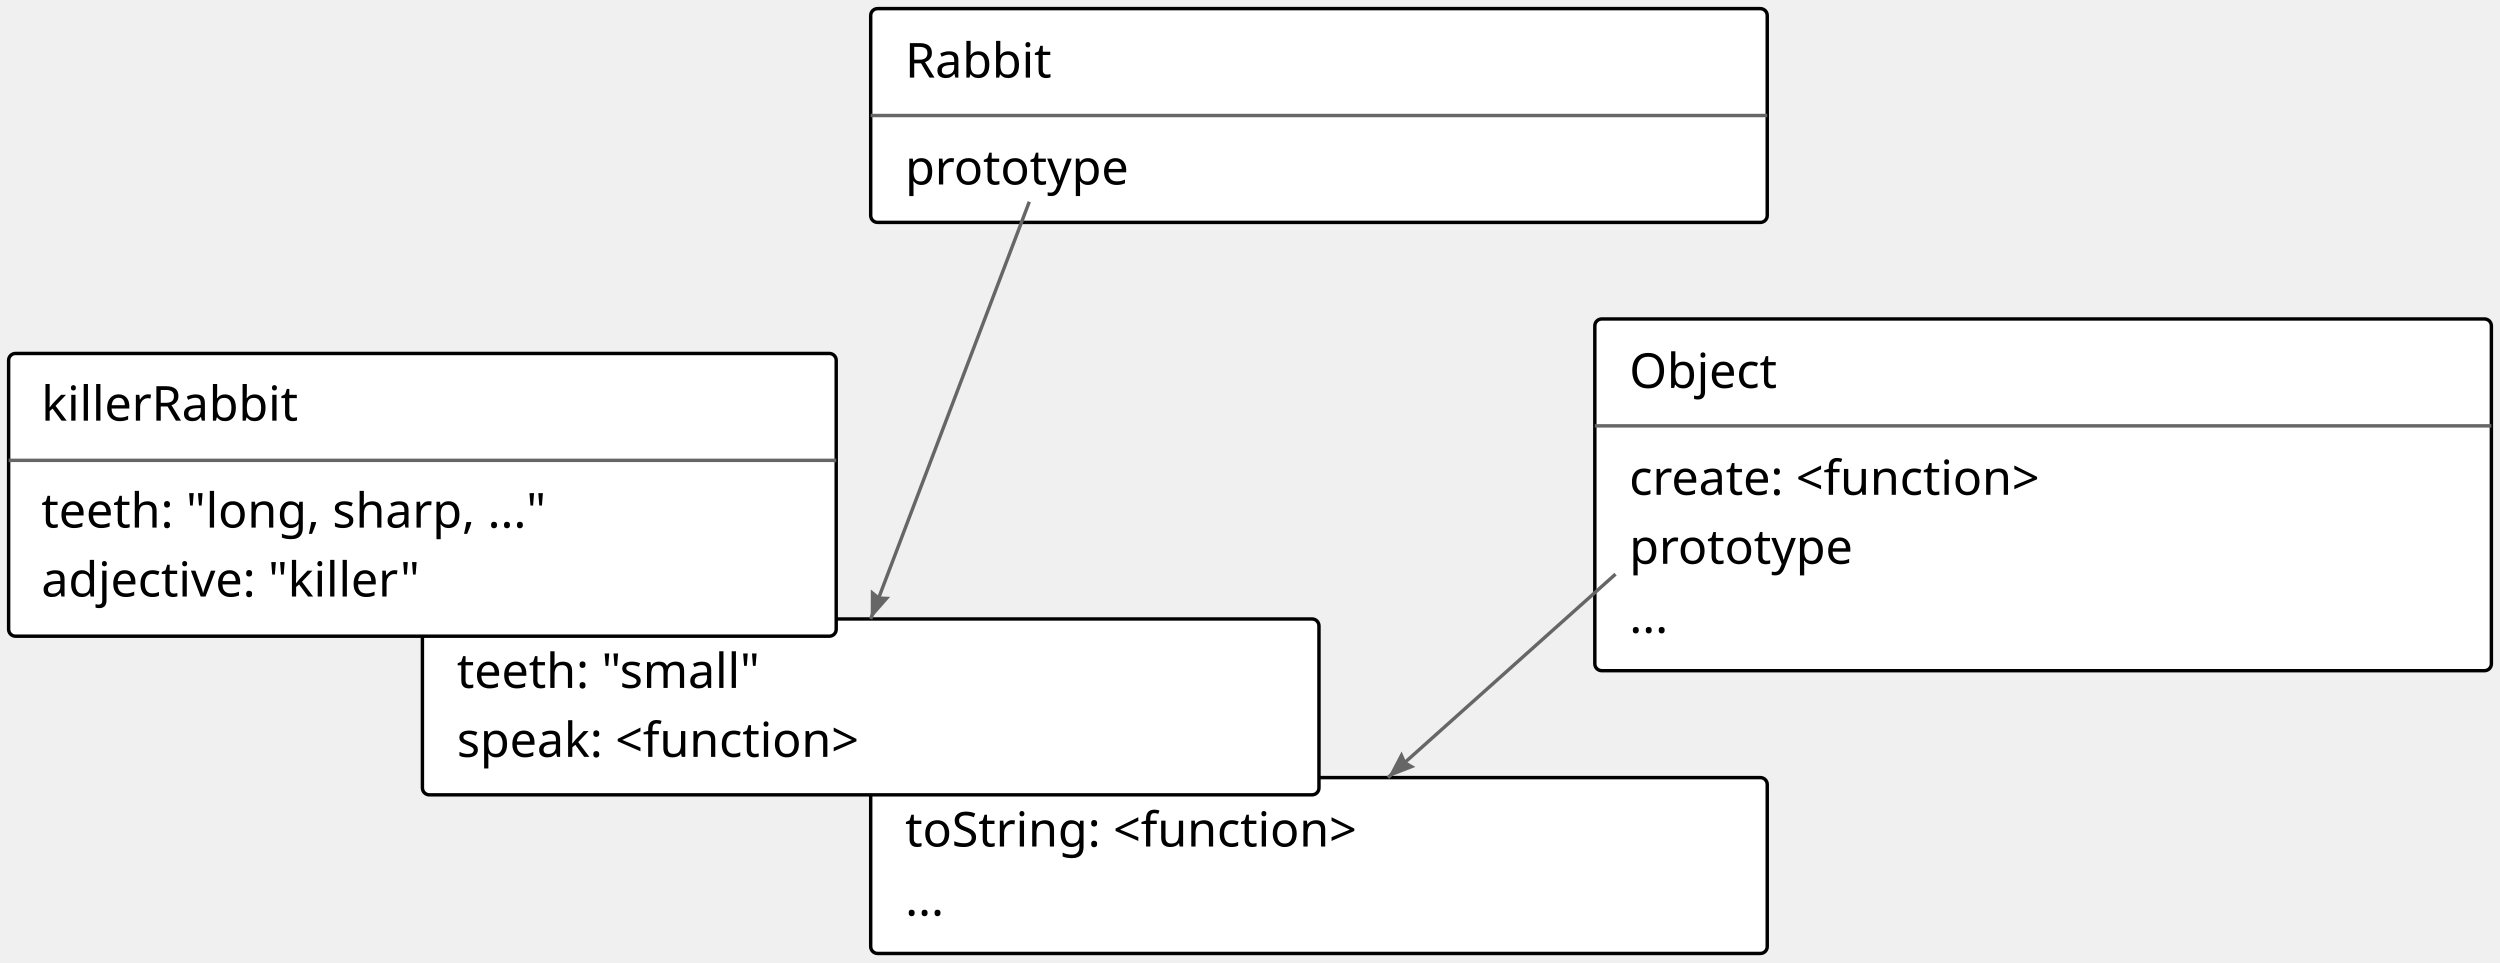
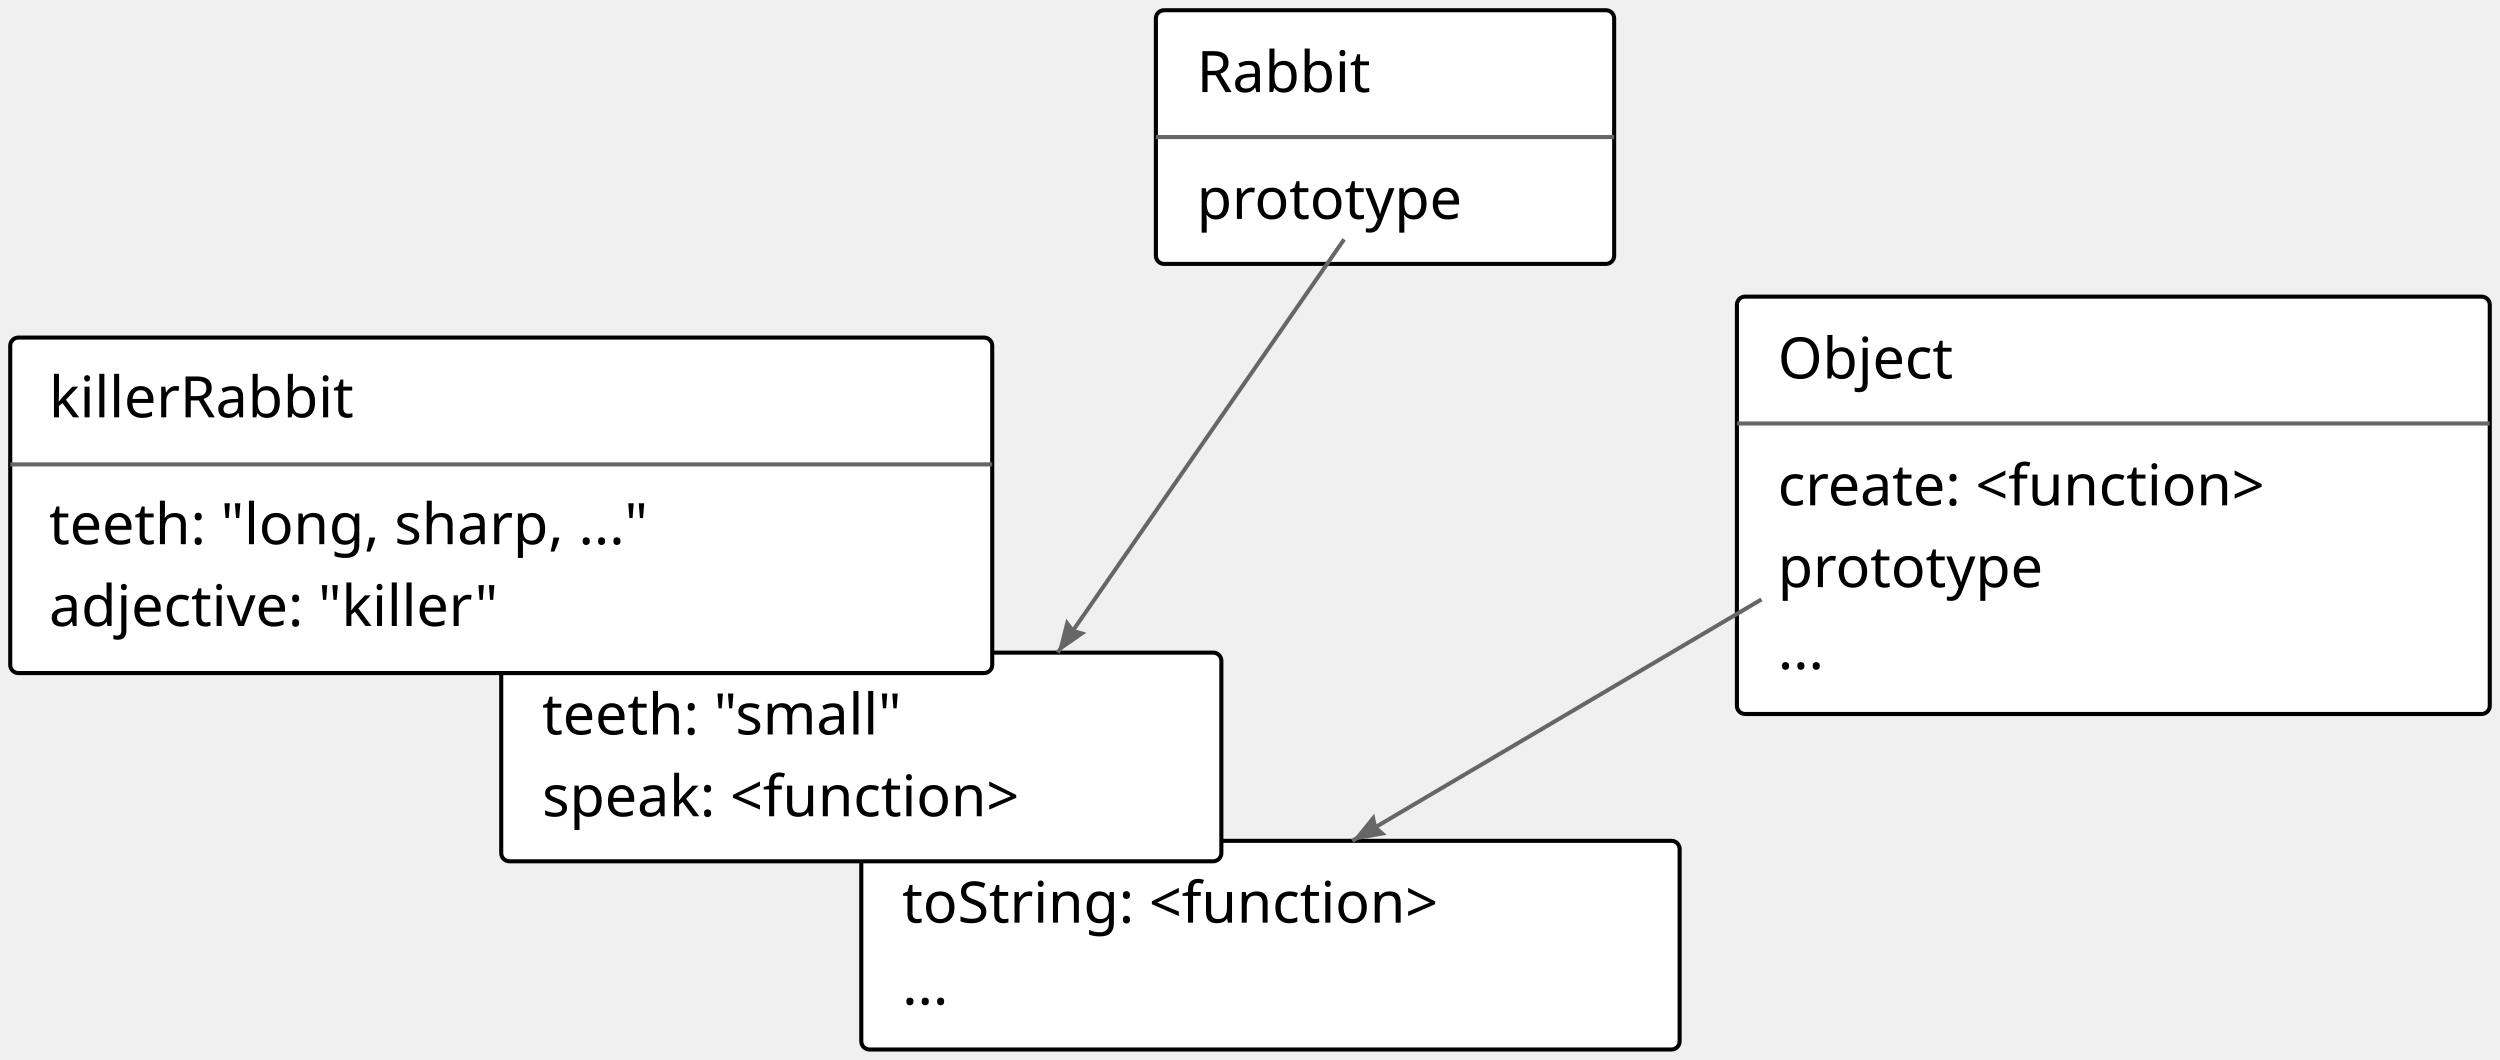
- <svg xmlns="http://www.w3.org/2000/svg" width="725" height="279" viewBox="-2 -102 725 279">
+ <svg xmlns="http://www.w3.org/2000/svg" width="611" height="259" viewBox="-2 -82 611 259">
  <style>
    @font-face {
      font-family: 'PT Mono';
      font-style: normal;
      font-weight: 400;
      src: local('PT Mono'), local('PTMono-Regular'), url(http://themes.googleusercontent.com/static/fonts/ptmono/v1/jmle3kzCPnW8O7_gZGRDlQ.woff) format('woff');
    }
    .objtext { font-family: "PT Mono"; font-size: 14px; stroke: none; }
    .objbox { border-radius: 2px; fill: white; stroke: black }
    .sep { stroke: #666 }
  </style>
  <g>
    <g>
-       <rect x="250.5" y="123.5" width="260" height="51" class="objbox" rx="2" ry="2" />
-       <text x="260.5" y="143.5" class="objtext">toString: &lt;function&gt;</text>
-       <text x="260.5" y="163.5" class="objtext">...</text>
+       <rect x="208.5" y="123.5" width="200" height="51" class="objbox" rx="2" ry="2" />
+       <text x="218.5" y="143.5" class="objtext">toString: &lt;function&gt;</text>
+       <text x="218.5" y="163.5" class="objtext">...</text>
    </g>
    <g>
-       <rect x="120.5" y="77.5" width="260" height="51" class="objbox" rx="2" ry="2" />
+       <rect x="120.5" y="77.5" width="176" height="51" class="objbox" rx="2" ry="2" />
      <text x="130.5" y="97.5" class="objtext">teeth: "small"</text>
      <text x="130.5" y="117.5" class="objtext">speak: &lt;function&gt;</text>
    </g>
    <g>
      <rect x="0.5" y="0.5" width="240" height="82" class="objbox" rx="2" ry="2" />
      <text x="10" y="20" class="objtext">killerRabbit</text>
      <text x="10" y="51" class="objtext">teeth: "long, sharp, ..."</text>
      <text x="10" y="71" class="objtext">adjective: "killer"</text>
      <path d="M 0.5 31.5 L 240.5 31.5" class="sep" />
    </g>
    <g>
-       <rect x="250.5" y="-99.5" width="260" height="62" class="objbox" rx="2" ry="2" />
-       <text x="260.5" y="-79.5" class="objtext">Rabbit</text>
-       <text x="260.5" y="-48.5" class="objtext">prototype</text>
-       <path d="M 250.5 -68.5 L 510.5 -68.5" class="sep" />
+       <rect x="280.5" y="-79.5" width="112" height="62" class="objbox" rx="2" ry="2" />
+       <text x="290.5" y="-59.5" class="objtext">Rabbit</text>
+       <text x="290.5" y="-28.5" class="objtext">prototype</text>
+       <path d="M 280.5 -48.5 L 392.5 -48.5" class="sep" />
    </g>
-     <path d="M 296.5 -43.5 L 250.5 77.5" class="sep" />
-     <path d="M 0 0 L 3 8 L 0 7 L -3 8 Z" scale="1" stroke="none" fill="rgb(102, 102, 102)" transform="translate(250.5 77.5) rotate(200.8151) scale(1)" />
+     <path d="M 326.5 -23.5 L 256.5 77.5" class="sep" />
+     <path d="M 0 0 L 3 8 L 0 7 L -3 8 Z" transform="translate(256.5 77.5) rotate(214.7246) scale(1)" scale="1" stroke="none" fill="rgb(102, 102, 102)" />
    <g>
-       <rect x="460.5" y="-9.5" width="260" height="102" class="objbox" rx="2" ry="2" />
-       <text x="470.5" y="10.5" class="objtext">Object</text>
-       <text x="470.5" y="41.5" class="objtext">create: &lt;function&gt;</text>
-       <text x="470.5" y="61.5" class="objtext">prototype</text>
-       <text x="470.5" y="81.5" class="objtext">...</text>
-       <path d="M 460.5 21.5 L 720.5 21.5" class="sep" />
+       <rect x="422.5" y="-9.5" width="184" height="102" class="objbox" rx="2" ry="2" />
+       <text x="432.5" y="10.5" class="objtext">Object</text>
+       <text x="432.5" y="41.5" class="objtext">create: &lt;function&gt;</text>
+       <text x="432.5" y="61.5" class="objtext">prototype</text>
+       <text x="432.5" y="81.5" class="objtext">...</text>
+       <path d="M 422.5 21.5 L 606.5 21.5" class="sep" />
    </g>
-     <path d="M 466.5 64.5 L 400.5 123.5" class="sep" />
-     <path d="M 0 0 L 3 8 L 0 7 L -3 8 Z" scale="1" stroke="none" fill="rgb(102, 102, 102)" transform="translate(400.5 123.5) rotate(228.2052) scale(1)" />
+     <path d="M 428.5 64.5 L 328.5 123.5" class="sep" />
+     <path d="M 0 0 L 3 8 L 0 7 L -3 8 Z" transform="translate(328.5 123.5) rotate(239.4594) scale(1)" scale="1" stroke="none" fill="rgb(102, 102, 102)" />
  </g>
</svg>
